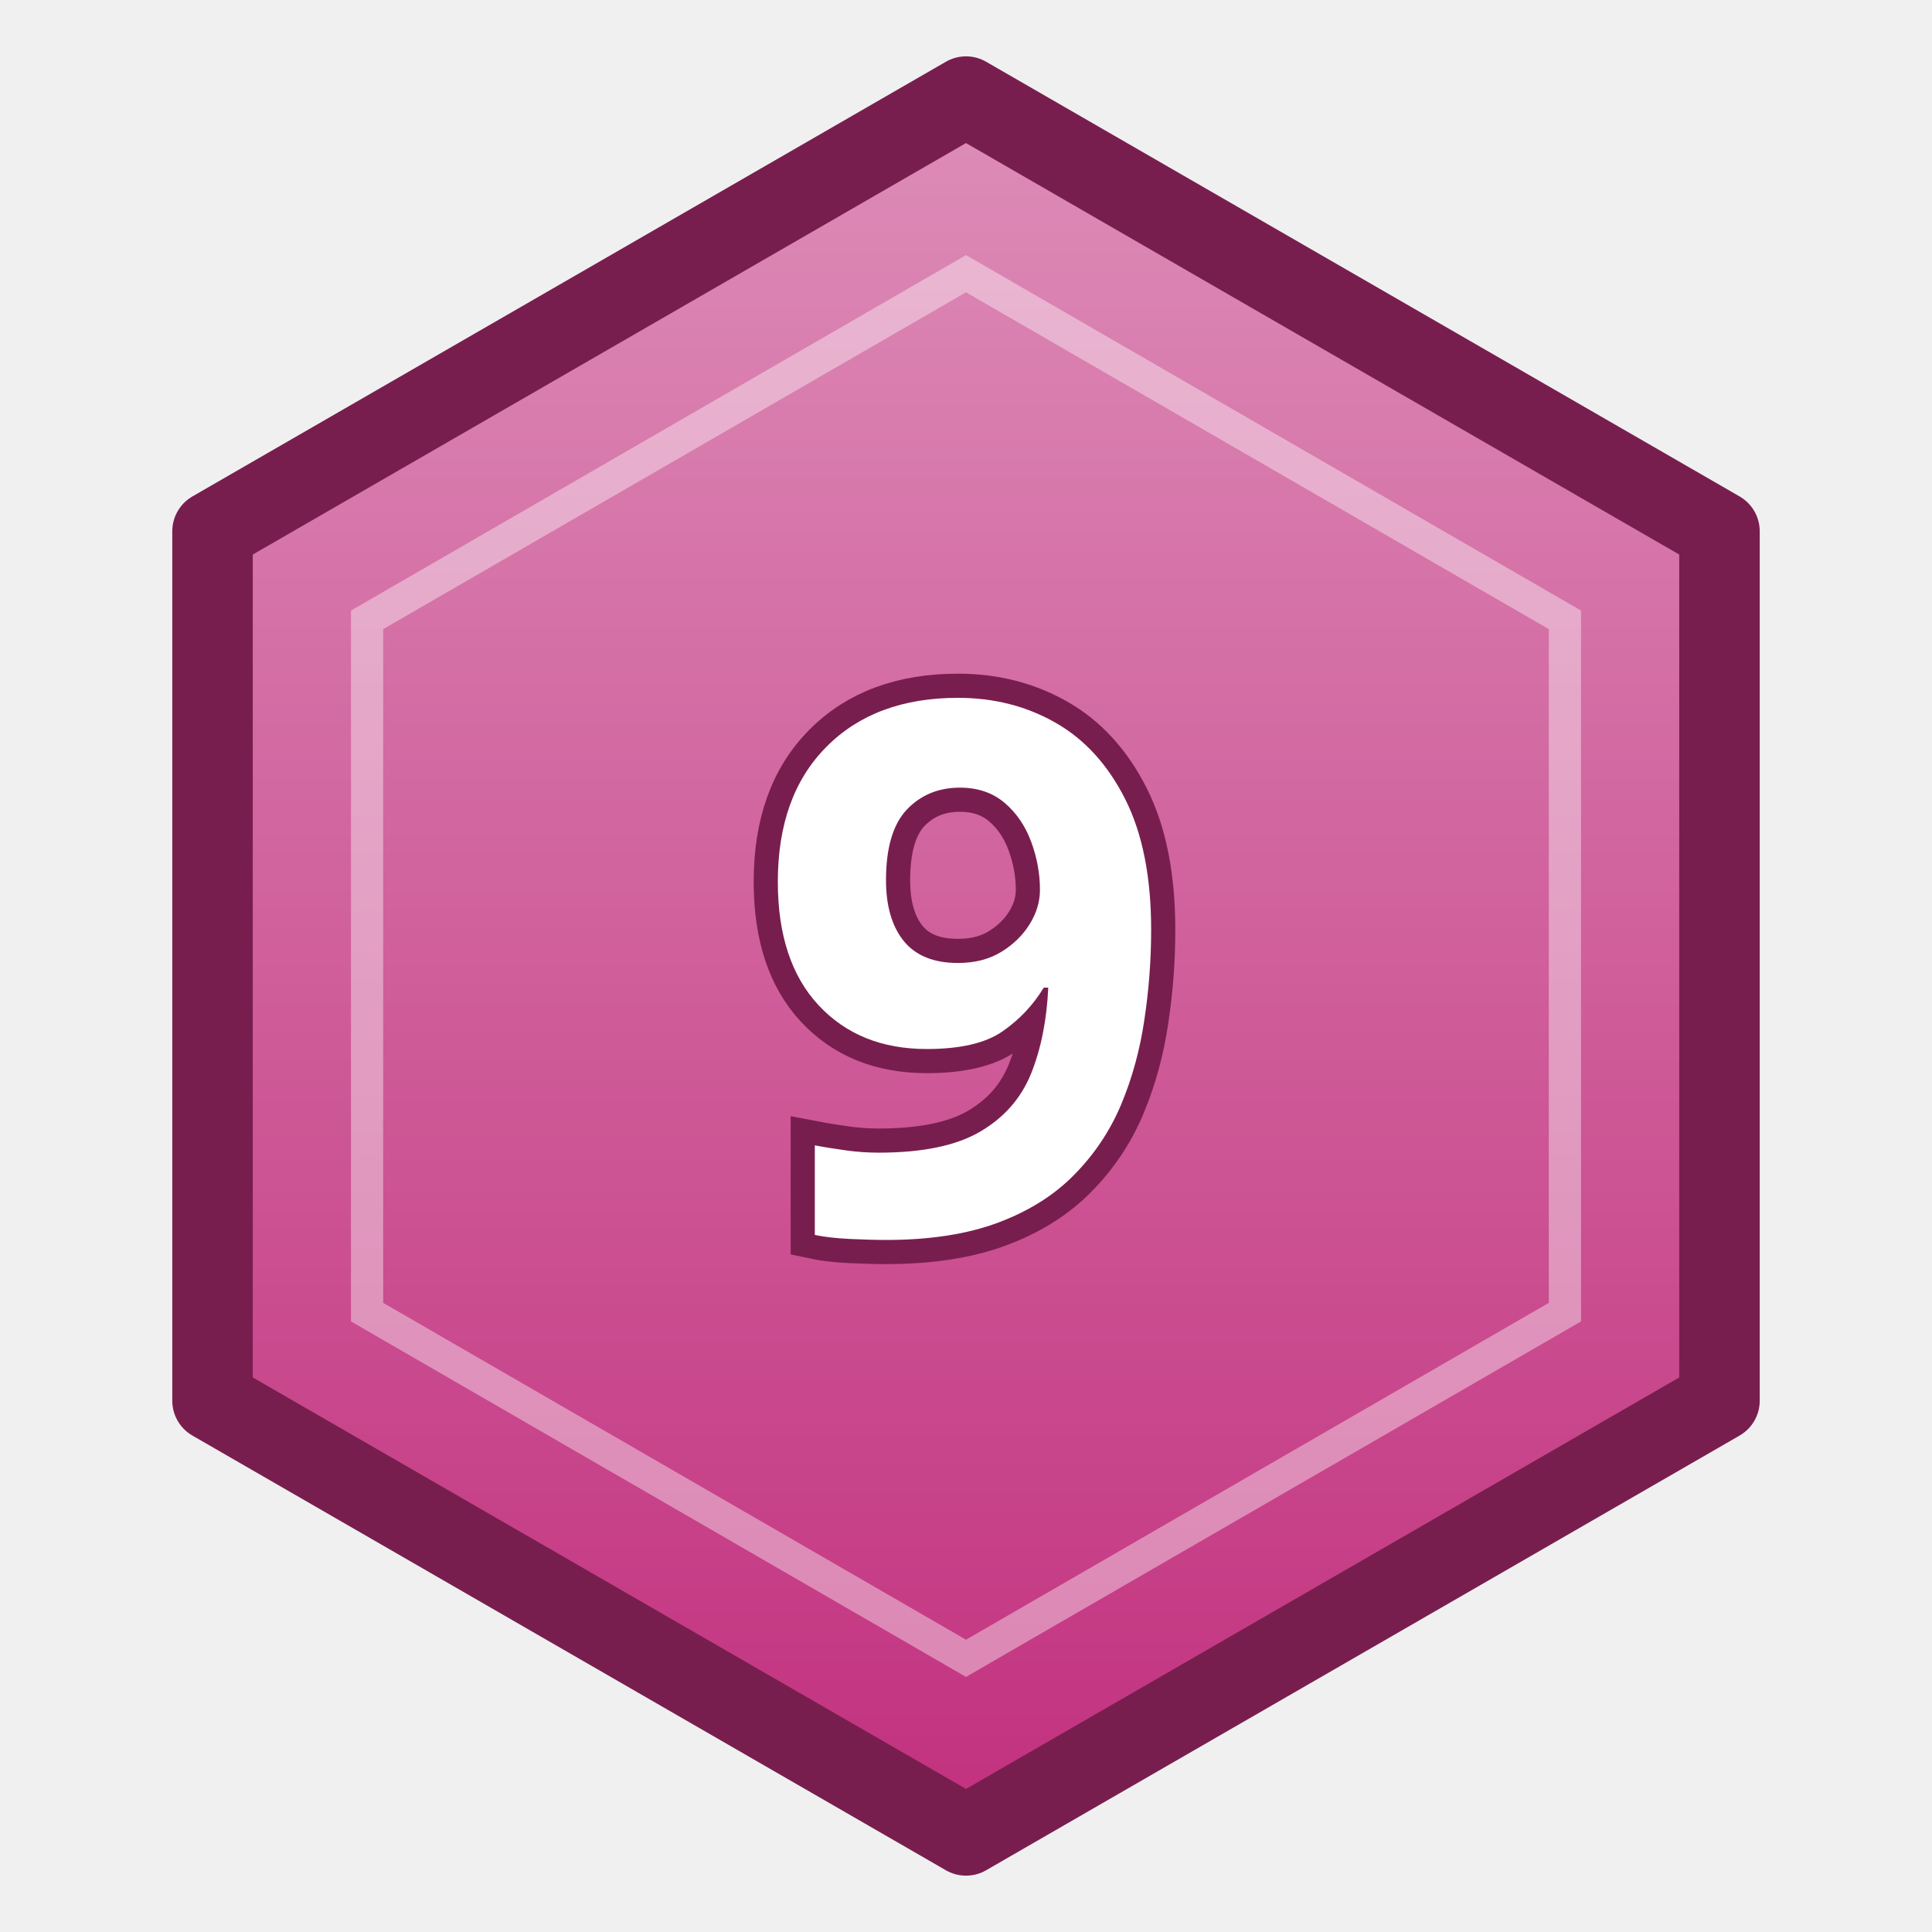
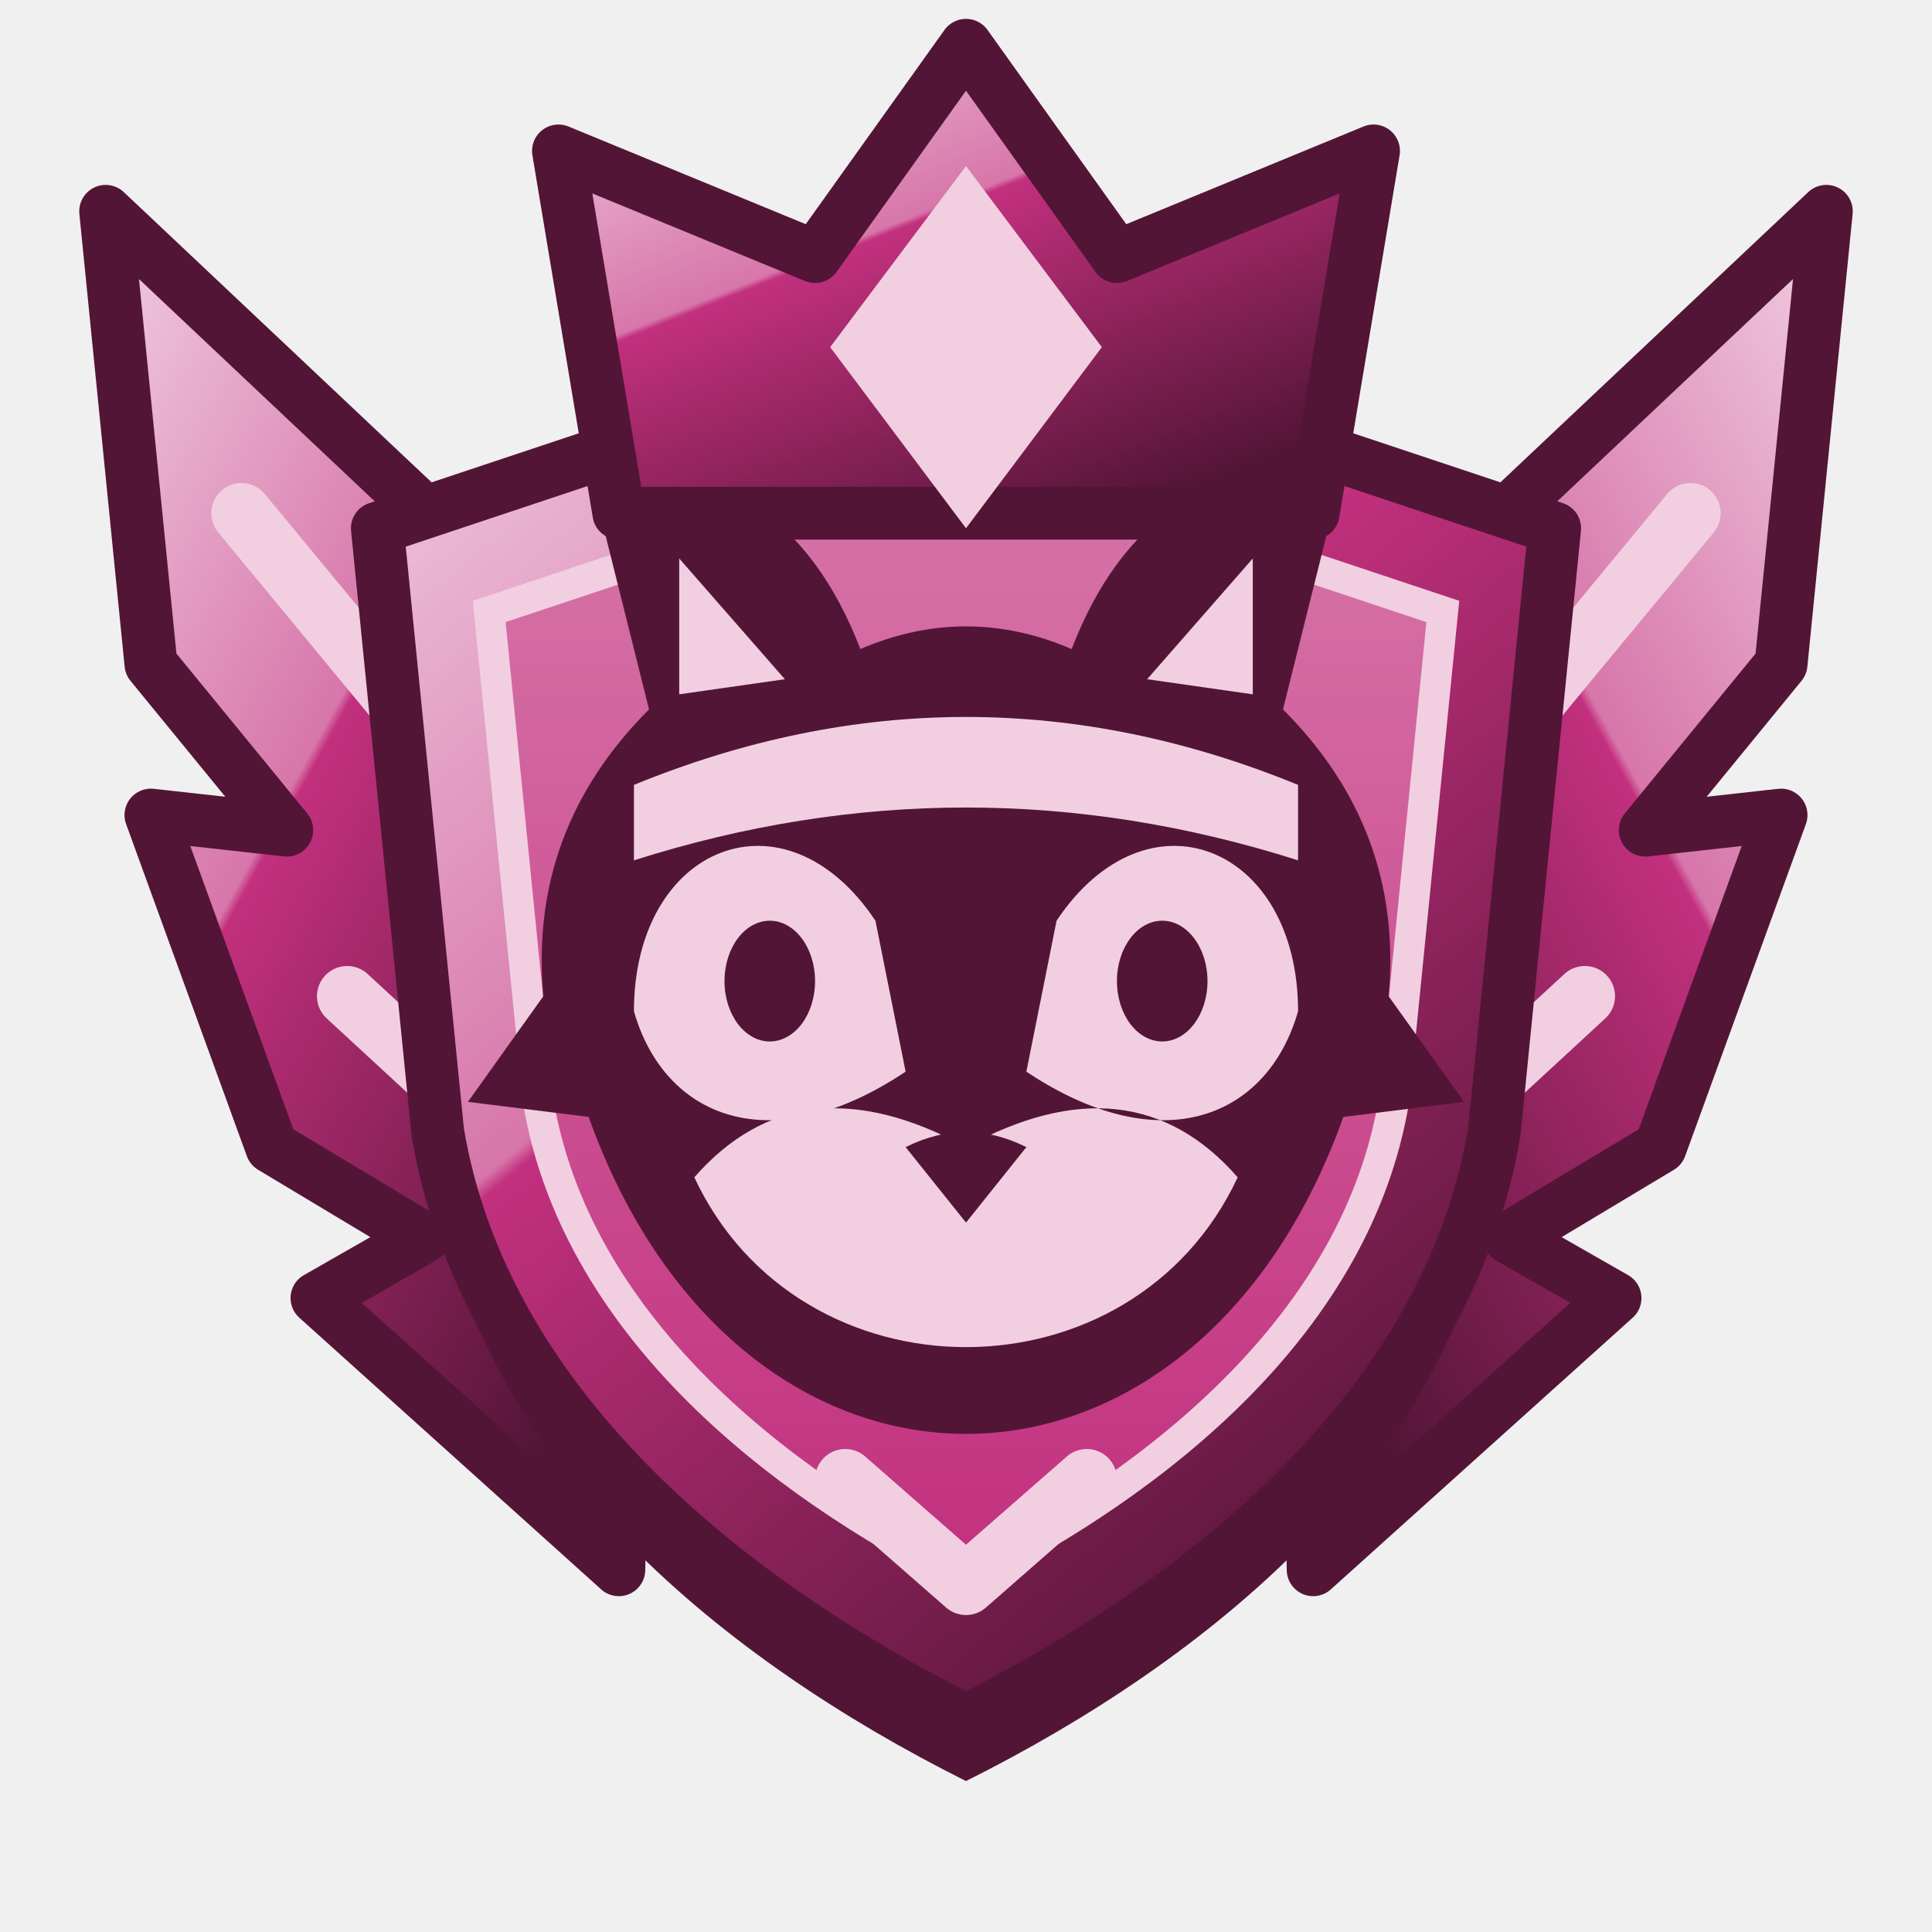
- <svg xmlns="http://www.w3.org/2000/svg" viewBox="0 0 120 120" role="img" aria-label="Elite rank emblem">
+ <svg xmlns="http://www.w3.org/2000/svg" viewBox="0 0 128 128" role="img" aria-label="Elite rank emblem">
  <defs>
-     <linearGradient id="fill" x1="0" y1="0" x2="0" y2="1">
-       <stop offset="0" stop-color="#dd8db8" />
+     <linearGradient id="metal" x1="0" y1="0" x2=".7" y2="1">
+       <stop stop-color="#f1cfe1" />
+       <stop offset=".45" stop-color="#d776aa" />
+       <stop offset=".46" stop-color="#C2307E" />
+       <stop offset="1" stop-color="#531536" />
+     </linearGradient>
+     <linearGradient id="enamel" x2="0" y2="1">
+       <stop stop-color="#d776aa" />
      <stop offset="1" stop-color="#C2307E" />
    </linearGradient>
  </defs>
-   <polygon points="60.0,6.0 106.8,33.0 106.8,87.0 60.0,114.0 13.2,87.0 13.2,33.0" fill="url(#fill)" stroke="#781e4e" stroke-width="5" stroke-linejoin="round" />
-   <polygon points="60.0,17.0 97.2,38.5 97.2,81.5 60.0,103.0 22.8,81.5 22.8,38.5" fill="none" stroke="#ffffff" stroke-opacity=".4" stroke-width="2" />
-   <text x="60" y="76.56" text-anchor="middle" font-family="Archivo, system-ui, sans-serif" font-size="46" font-weight="800" fill="#ffffff" stroke="#781e4e" stroke-width="3" paint-order="stroke">9</text>
+   <path d="M42 47 7 14l3 30 9 11-9-1 8 22 10 6-7 4 20 18Z" fill="url(#metal)" stroke="#531536" stroke-width="3.5" stroke-linejoin="round" />
+   <path d="m16 34 19 23m-12 9 13 12" stroke="#f1cfe1" stroke-width="4" stroke-linecap="round" />
+   <g transform="translate(128 0) scale(-1 1)">
+     <path d="M42 47 7 14l3 30 9 11-9-1 8 22 10 6-7 4 20 18Z" fill="url(#metal)" stroke="#531536" stroke-width="3.5" stroke-linejoin="round" />
+     <path d="m16 34 19 23m-12 9 13 12" stroke="#f1cfe1" stroke-width="4" stroke-linecap="round" />
+   </g>
+   <path d="M64 22 103 35 99 75c-3 18-19 31-35 39-16-8-32-21-35-39l-4-40Z" fill="#531536" transform="translate(0 4)" />
+   <path d="M64 22 103 35 99 75c-3 18-19 31-35 39-16-8-32-21-35-39l-4-40Z" fill="url(#metal)" stroke="#531536" stroke-width="3.5" stroke-linejoin="round" />
+   <path d="M64 22 103 35 99 75c-3 18-19 31-35 39-16-8-32-21-35-39l-4-40Z" transform="translate(64 64) scale(.81) translate(-64 -64)" fill="url(#enamel)" stroke="#f1cfe1" stroke-width="2.5" />
+   <g transform="translate(0 -8)">
+     <path d="M43 55 39 39q13-1 18 12 7-3 14 0 5-13 18-12l-4 16q8 8 7 19l5 7-8 1c-5 14-15 21-25 21S44 96 39 82l-8-1 5-7q-1-11 7-19Z" fill="#531536" />
+     <path d="m45 45 7 8-7 1Zm38 0-7 8 7 1Z" fill="#f1cfe1" />
+     <path d="M42 60q22-9 44 0v5q-22-7-44 0Z" fill="#f1cfe1" />
+     <path d="M42 75c0-11 10-15 16-6l2 10c-9 6-16 3-18-4Zm44 0c0-11-10-15-16-6l-2 10c9 6 16 3 18-4ZM46 86q7-8 18-2 11-6 18 2c-7 15-29 15-36 0Z" fill="#f1cfe1" />
+     <ellipse cx="51" cy="73" rx="3" ry="4" fill="#531536" />
+     <ellipse cx="77" cy="73" rx="3" ry="4" fill="#531536" />
+     <path d="M60 84q4-2 8 0l-4 5Z" fill="#531536" />
+   </g>
+   <path d="m56 98 8 7 8-7" fill="none" stroke="#f1cfe1" stroke-width="4" stroke-linecap="round" stroke-linejoin="round" />
+   <path d="m64 3 10 14 17-7-4 24H41l-4-24 17 7Z" fill="url(#metal)" stroke="#531536" stroke-width="3.5" stroke-linejoin="round" />
+   <path d="m64 11 9 12-9 12-9-12Z" fill="#f1cfe1" />
</svg>
